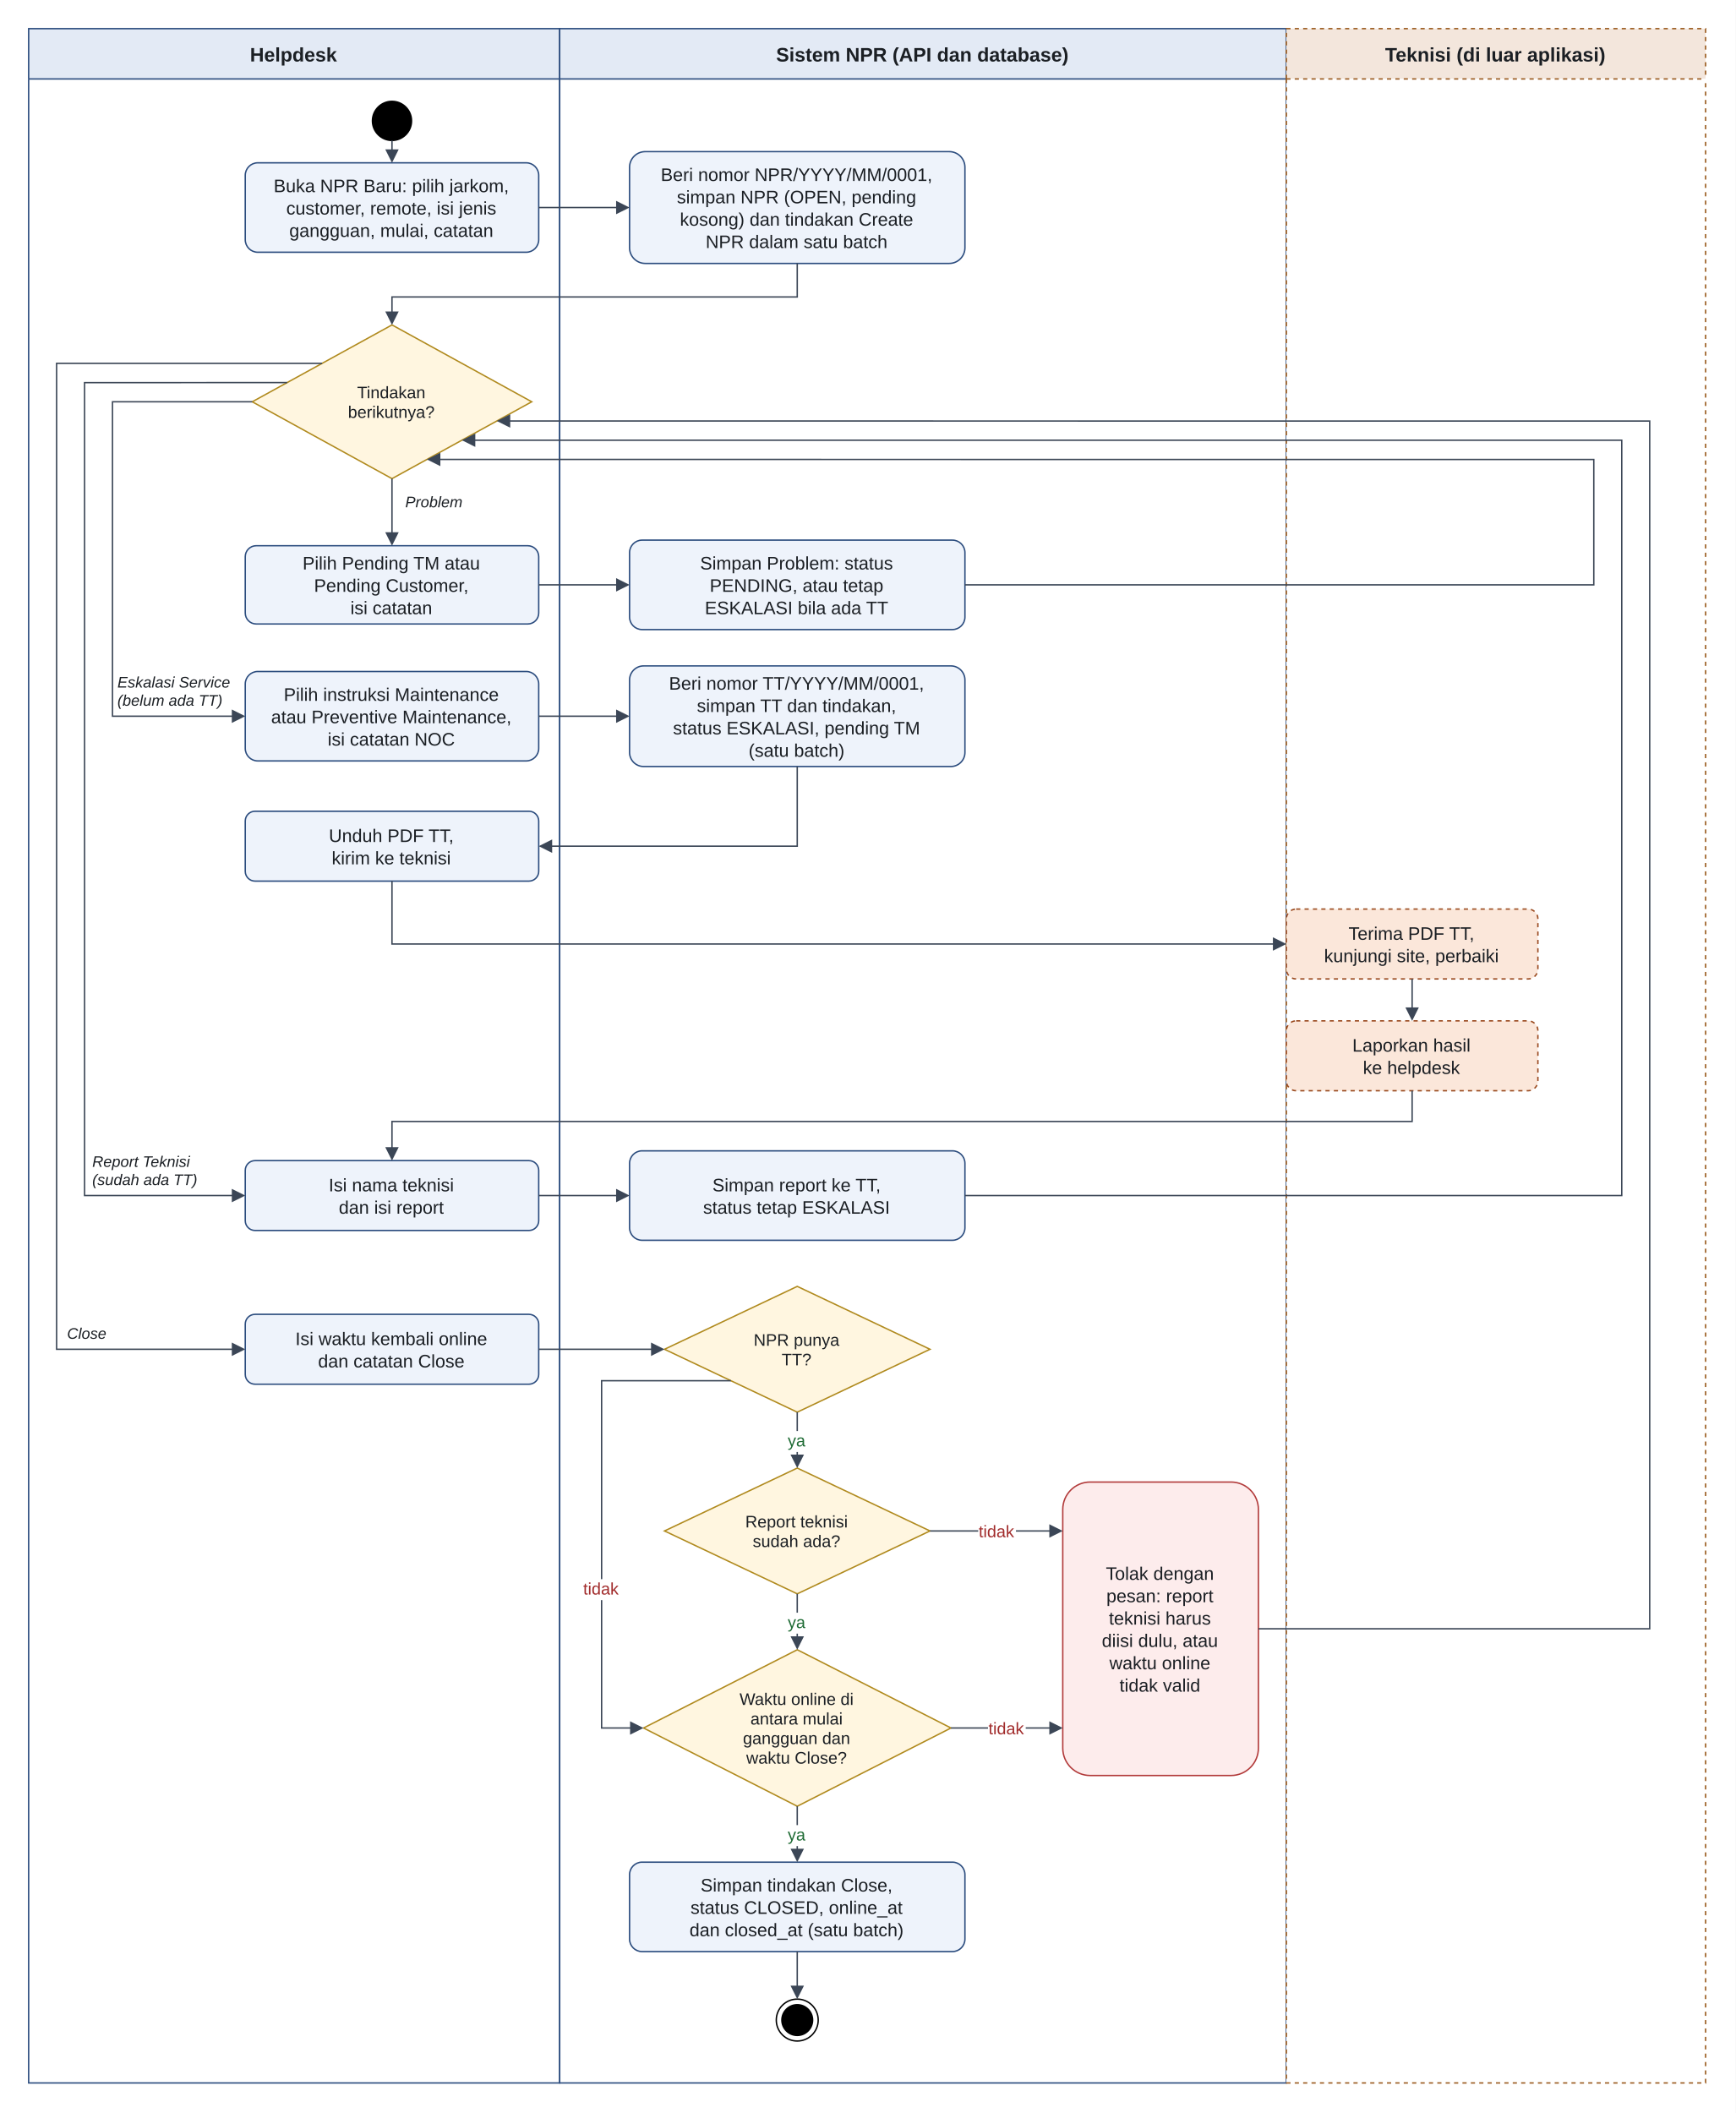
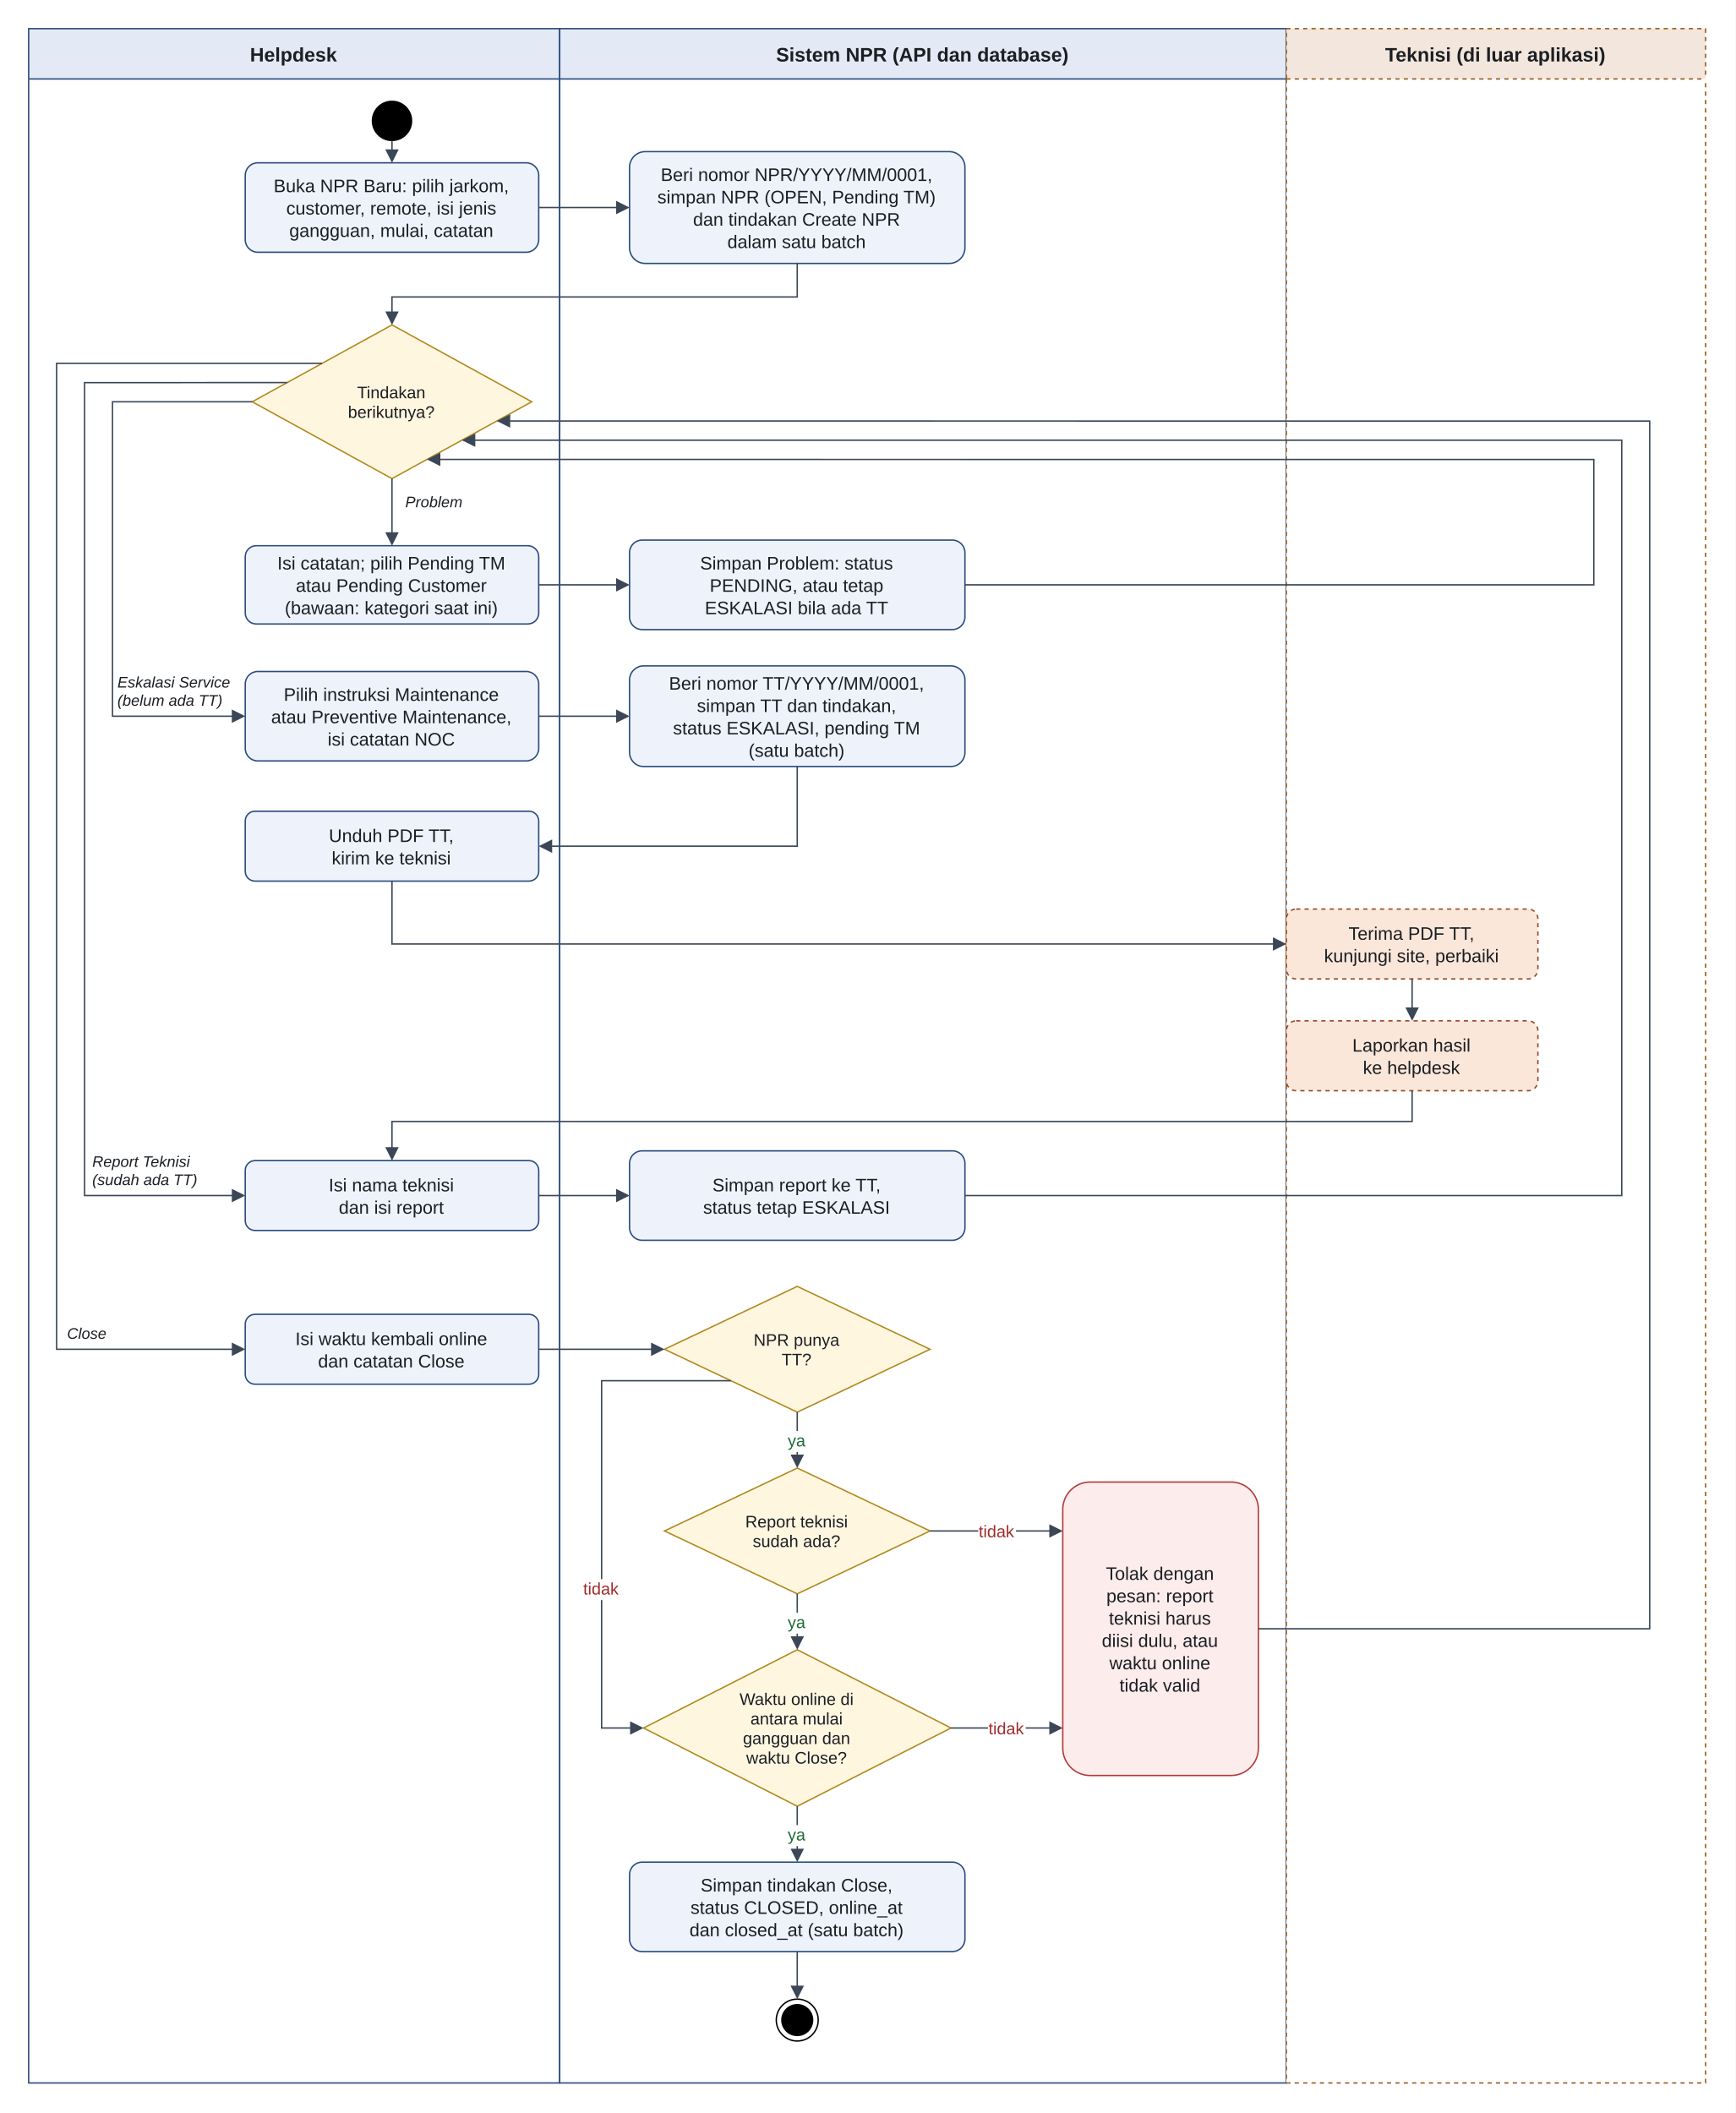
<svg xmlns="http://www.w3.org/2000/svg" style="background: #ffffff; background-color: #ffffff; color-scheme: light;" version="1.1" width="1242px" height="1512px" viewBox="0 0 1242 1512">
  <defs />
  <rect fill="#ffffff" width="100%" height="100%" x="0" y="0" style="fill: rgb(255, 255, 255);" />
  <g>
    <g data-cell-id="0">
      <g data-cell-id="1">
        <g data-cell-id="lajur_H">
          <g transform="translate(0.5,0.5)">
            <path d="M 20 56 L 20 20 L 400 20 L 400 56" fill="#e3eaf5" stroke="#2b4c7e" stroke-miterlimit="10" pointer-events="all" style="fill: rgb(227, 234, 245); stroke: rgb(43, 76, 126);" />
            <path d="M 20 56 L 20 1490 L 400 1490 L 400 56" fill="#ffffff" stroke="#2b4c7e" stroke-miterlimit="10" pointer-events="all" style="fill: rgb(255, 255, 255); stroke: rgb(43, 76, 126);" />
            <path d="M 20 56 L 400 56" fill="none" stroke="#2b4c7e" stroke-miterlimit="10" pointer-events="all" style="stroke: rgb(43, 76, 126);" />
          </g>
          <g>
            <g fill="#1B1F24" font-family="Arial" font-weight="bold" text-anchor="middle" font-size="14px" style="fill: rgb(27, 31, 36);">
              <text x="210" y="44">Helpdesk</text>
            </g>
          </g>
        </g>
        <g data-cell-id="lajur_S">
          <g transform="translate(0.5,0.5)">
            <path d="M 400 56 L 400 20 L 920 20 L 920 56" fill="#e3eaf5" stroke="#2b4c7e" stroke-miterlimit="10" pointer-events="all" style="fill: rgb(227, 234, 245); stroke: rgb(43, 76, 126);" />
            <path d="M 400 56 L 400 1490 L 920 1490 L 920 56" fill="#ffffff" stroke="#2b4c7e" stroke-miterlimit="10" pointer-events="all" style="fill: rgb(255, 255, 255); stroke: rgb(43, 76, 126);" />
            <path d="M 400 56 L 920 56" fill="none" stroke="#2b4c7e" stroke-miterlimit="10" pointer-events="all" style="stroke: rgb(43, 76, 126);" />
          </g>
          <g>
            <g fill="#1B1F24" font-family="Arial" font-weight="bold" text-anchor="middle" font-size="14px" style="fill: rgb(27, 31, 36);">
              <text x="660" y="44">Sistem NPR (API dan database)</text>
            </g>
          </g>
        </g>
        <g data-cell-id="lajur_T">
          <g transform="translate(0.5,0.5)">
            <path d="M 920 56 L 920 20 L 1220 20 L 1220 56" fill="#f3e6dc" stroke="#9a5b1f" stroke-miterlimit="10" stroke-dasharray="3 3" pointer-events="all" style="fill: rgb(243, 230, 220); stroke: rgb(154, 91, 31);" />
            <path d="M 920 56 L 920 1490 L 1220 1490 L 1220 56" fill="#ffffff" stroke="#9a5b1f" stroke-miterlimit="10" stroke-dasharray="3 3" pointer-events="all" style="fill: rgb(255, 255, 255); stroke: rgb(154, 91, 31);" />
            <path d="M 920 56 L 1220 56" fill="none" stroke="#9a5b1f" stroke-miterlimit="10" stroke-dasharray="3 3" pointer-events="all" style="stroke: rgb(154, 91, 31);" />
          </g>
          <g>
            <g fill="#1B1F24" font-family="Arial" font-weight="bold" text-anchor="middle" font-size="14px" style="fill: rgb(27, 31, 36);">
              <text x="1070" y="44">Teknisi (di luar aplikasi)</text>
            </g>
          </g>
        </g>
        <g data-cell-id="mulai">
          <g transform="translate(0.5,0.5)">
            <ellipse cx="280" cy="86" rx="14" ry="14" fill="#000000" stroke="#000000" pointer-events="all" style="fill: rgb(0, 0, 0); stroke: rgb(0, 0, 0);" />
          </g>
        </g>
        <g data-cell-id="h1">
          <g transform="translate(0.5,0.5)">
            <rect x="175" y="116" width="210" height="64" rx="8.96" ry="8.96" fill="#eef3fb" stroke="#2b4c7e" pointer-events="all" style="fill: rgb(238, 243, 251); stroke: rgb(43, 76, 126);" />
          </g>
          <g>
            <g fill="#1B1F24" font-family="Arial" text-anchor="middle" font-size="13px" style="fill: rgb(27, 31, 36);">
              <text x="280" y="137.5">Buka NPR Baru: pilih jarkom,</text>
              <text x="280" y="153.5">customer, remote, isi jenis</text>
              <text x="280" y="169.5">gangguan, mulai, catatan</text>
            </g>
          </g>
        </g>
        <g data-cell-id="s1">
          <g transform="translate(0.5,0.5)">
            <rect x="450" y="108" width="240" height="80" rx="11.2" ry="11.2" fill="#eef3fb" stroke="#2b4c7e" pointer-events="all" style="fill: rgb(238, 243, 251); stroke: rgb(43, 76, 126);" />
          </g>
          <g>
            <g fill="#1B1F24" font-family="Arial" text-anchor="middle" font-size="13px" style="fill: rgb(27, 31, 36);">
              <text x="570" y="129.5">Beri nomor NPR/YYYY/MM/0001,</text>
-               <text x="570" y="145.5">simpan NPR (OPEN, pending</text>
-               <text x="570" y="161.5">kosong) dan tindakan Create</text>
-               <text x="570" y="177.5">NPR dalam satu batch</text>
+               <text x="570" y="145.5">simpan NPR (OPEN, Pending TM)</text>
+               <text x="570" y="161.5">dan tindakan Create NPR</text>
+               <text x="570" y="177.5">dalam satu batch</text>
            </g>
          </g>
        </g>
        <g data-cell-id="h2">
          <g transform="translate(0.5,0.5)">
            <path d="M 280 232 L 380 287 L 280 342 L 180 287 Z" fill="#fff6e0" stroke="#b08a1e" stroke-miterlimit="10" pointer-events="all" style="fill: rgb(255, 246, 224); stroke: rgb(176, 138, 30);" />
          </g>
          <g>
            <g fill="#1B1F24" font-family="Arial" text-anchor="middle" font-size="12px" style="fill: rgb(27, 31, 36);">
              <text x="280" y="285">Tindakan</text>
              <text x="280" y="299">berikutnya?</text>
            </g>
          </g>
        </g>
        <g data-cell-id="h3">
          <g transform="translate(0.5,0.5)">
            <rect x="175" y="390" width="210" height="56" rx="7.84" ry="7.84" fill="#eef3fb" stroke="#2b4c7e" pointer-events="all" style="fill: rgb(238, 243, 251); stroke: rgb(43, 76, 126);" />
          </g>
          <g>
            <g fill="#1B1F24" font-family="Arial" text-anchor="middle" font-size="13px" style="fill: rgb(27, 31, 36);">
-               <text x="280" y="407.5">Pilih Pending TM atau</text>
-               <text x="280" y="423.5">Pending Customer,</text>
-               <text x="280" y="439.5">isi catatan</text>
+               <text x="280" y="407.5">Isi catatan; pilih Pending TM</text>
+               <text x="280" y="423.5">atau Pending Customer</text>
+               <text x="280" y="439.5">(bawaan: kategori saat ini)</text>
            </g>
          </g>
        </g>
        <g data-cell-id="s2">
          <g transform="translate(0.5,0.5)">
            <rect x="450" y="386" width="240" height="64" rx="8.96" ry="8.96" fill="#eef3fb" stroke="#2b4c7e" pointer-events="all" style="fill: rgb(238, 243, 251); stroke: rgb(43, 76, 126);" />
          </g>
          <g>
            <g fill="#1B1F24" font-family="Arial" text-anchor="middle" font-size="13px" style="fill: rgb(27, 31, 36);">
              <text x="570" y="407.5">Simpan Problem: status</text>
              <text x="570" y="423.5">PENDING, atau tetap</text>
              <text x="570" y="439.5">ESKALASI bila ada TT</text>
            </g>
          </g>
        </g>
        <g data-cell-id="h4">
          <g transform="translate(0.5,0.5)">
            <rect x="175" y="480" width="210" height="64" rx="8.96" ry="8.96" fill="#eef3fb" stroke="#2b4c7e" pointer-events="all" style="fill: rgb(238, 243, 251); stroke: rgb(43, 76, 126);" />
          </g>
          <g>
            <g fill="#1B1F24" font-family="Arial" text-anchor="middle" font-size="13px" style="fill: rgb(27, 31, 36);">
              <text x="280" y="501.5">Pilih instruksi Maintenance</text>
              <text x="280" y="517.5">atau Preventive Maintenance,</text>
              <text x="280" y="533.5">isi catatan NOC</text>
            </g>
          </g>
        </g>
        <g data-cell-id="s3">
          <g transform="translate(0.5,0.5)">
            <rect x="450" y="476" width="240" height="72" rx="10.08" ry="10.08" fill="#eef3fb" stroke="#2b4c7e" pointer-events="all" style="fill: rgb(238, 243, 251); stroke: rgb(43, 76, 126);" />
          </g>
          <g>
            <g fill="#1B1F24" font-family="Arial" text-anchor="middle" font-size="13px" style="fill: rgb(27, 31, 36);">
              <text x="570" y="493.5">Beri nomor TT/YYYY/MM/0001,</text>
              <text x="570" y="509.5">simpan TT dan tindakan,</text>
              <text x="570" y="525.5">status ESKALASI, pending TM</text>
              <text x="570" y="541.5">(satu batch)</text>
            </g>
          </g>
        </g>
        <g data-cell-id="h5">
          <g transform="translate(0.5,0.5)">
            <rect x="175" y="580" width="210" height="50" rx="7" ry="7" fill="#eef3fb" stroke="#2b4c7e" pointer-events="all" style="fill: rgb(238, 243, 251); stroke: rgb(43, 76, 126);" />
          </g>
          <g>
            <g fill="#1B1F24" font-family="Arial" text-anchor="middle" font-size="13px" style="fill: rgb(27, 31, 36);">
              <text x="280" y="602.5">Unduh PDF TT,</text>
              <text x="280" y="618.5">kirim ke teknisi</text>
            </g>
          </g>
        </g>
        <g data-cell-id="t1">
          <g transform="translate(0.5,0.5)">
            <rect x="920" y="650" width="180" height="50" rx="7" ry="7" fill="#fbe7da" stroke="#9a4a1f" stroke-dasharray="3 3" pointer-events="all" style="fill: rgb(251, 231, 218); stroke: rgb(154, 74, 31);" />
          </g>
          <g>
            <g fill="#1B1F24" font-family="Arial" text-anchor="middle" font-size="13px" style="fill: rgb(27, 31, 36);">
              <text x="1010" y="672.5">Terima PDF TT,</text>
              <text x="1010" y="688.5">kunjungi site, perbaiki</text>
            </g>
          </g>
        </g>
        <g data-cell-id="t2">
          <g transform="translate(0.5,0.5)">
            <rect x="920" y="730" width="180" height="50" rx="7" ry="7" fill="#fbe7da" stroke="#9a4a1f" stroke-dasharray="3 3" pointer-events="all" style="fill: rgb(251, 231, 218); stroke: rgb(154, 74, 31);" />
          </g>
          <g>
            <g fill="#1B1F24" font-family="Arial" text-anchor="middle" font-size="13px" style="fill: rgb(27, 31, 36);">
              <text x="1010" y="752.5">Laporkan hasil</text>
              <text x="1010" y="768.5">ke helpdesk</text>
            </g>
          </g>
        </g>
        <g data-cell-id="h6">
          <g transform="translate(0.5,0.5)">
            <rect x="175" y="830" width="210" height="50" rx="7" ry="7" fill="#eef3fb" stroke="#2b4c7e" pointer-events="all" style="fill: rgb(238, 243, 251); stroke: rgb(43, 76, 126);" />
          </g>
          <g>
            <g fill="#1B1F24" font-family="Arial" text-anchor="middle" font-size="13px" style="fill: rgb(27, 31, 36);">
              <text x="280" y="852.5">Isi nama teknisi</text>
              <text x="280" y="868.5">dan isi report</text>
            </g>
          </g>
        </g>
        <g data-cell-id="s4">
          <g transform="translate(0.5,0.5)">
            <rect x="450" y="823" width="240" height="64" rx="8.96" ry="8.96" fill="#eef3fb" stroke="#2b4c7e" pointer-events="all" style="fill: rgb(238, 243, 251); stroke: rgb(43, 76, 126);" />
          </g>
          <g>
            <g fill="#1B1F24" font-family="Arial" text-anchor="middle" font-size="13px" style="fill: rgb(27, 31, 36);">
              <text x="570" y="852.5">Simpan report ke TT,</text>
              <text x="570" y="868.5">status tetap ESKALASI</text>
            </g>
          </g>
        </g>
        <g data-cell-id="h7">
          <g transform="translate(0.5,0.5)">
            <rect x="175" y="940" width="210" height="50" rx="7" ry="7" fill="#eef3fb" stroke="#2b4c7e" pointer-events="all" style="fill: rgb(238, 243, 251); stroke: rgb(43, 76, 126);" />
          </g>
          <g>
            <g fill="#1B1F24" font-family="Arial" text-anchor="middle" font-size="13px" style="fill: rgb(27, 31, 36);">
              <text x="280" y="962.5">Isi waktu kembali online</text>
              <text x="280" y="978.5">dan catatan Close</text>
            </g>
          </g>
        </g>
        <g data-cell-id="s5">
          <g transform="translate(0.5,0.5)">
            <path d="M 570 920 L 665 965 L 570 1010 L 475 965 Z" fill="#fff6e0" stroke="#b08a1e" stroke-miterlimit="10" pointer-events="all" style="fill: rgb(255, 246, 224); stroke: rgb(176, 138, 30);" />
          </g>
          <g>
            <g fill="#1B1F24" font-family="Arial" text-anchor="middle" font-size="12px" style="fill: rgb(27, 31, 36);">
              <text x="570" y="963">NPR punya</text>
              <text x="570" y="977">TT?</text>
            </g>
          </g>
        </g>
        <g data-cell-id="s6">
          <g transform="translate(0.5,0.5)">
            <path d="M 570 1050 L 665 1095 L 570 1140 L 475 1095 Z" fill="#fff6e0" stroke="#b08a1e" stroke-miterlimit="10" pointer-events="all" style="fill: rgb(255, 246, 224); stroke: rgb(176, 138, 30);" />
          </g>
          <g>
            <g fill="#1B1F24" font-family="Arial" text-anchor="middle" font-size="12px" style="fill: rgb(27, 31, 36);">
              <text x="570" y="1093">Report teknisi</text>
              <text x="570" y="1107">sudah ada?</text>
            </g>
          </g>
        </g>
        <g data-cell-id="s8">
          <g transform="translate(0.5,0.5)">
            <path d="M 570 1180 L 680 1236 L 570 1292 L 460 1236 Z" fill="#fff6e0" stroke="#b08a1e" stroke-miterlimit="10" pointer-events="all" style="fill: rgb(255, 246, 224); stroke: rgb(176, 138, 30);" />
          </g>
          <g>
            <g fill="#1B1F24" font-family="Arial" text-anchor="middle" font-size="12px" style="fill: rgb(27, 31, 36);">
              <text x="570" y="1220">Waktu online di</text>
              <text x="570" y="1234">antara mulai</text>
              <text x="570" y="1248">gangguan dan</text>
              <text x="570" y="1262">waktu Close?</text>
            </g>
          </g>
        </g>
        <g data-cell-id="sT">
          <g transform="translate(0.5,0.5)">
            <rect x="760" y="1060" width="140" height="210" rx="19.6" ry="19.6" fill="#fdecec" stroke="#b23b3b" pointer-events="all" style="fill: rgb(253, 236, 236); stroke: rgb(178, 59, 59);" />
          </g>
          <g>
            <g fill="#1B1F24" font-family="Arial" text-anchor="middle" font-size="13px" style="fill: rgb(27, 31, 36);">
              <text x="830" y="1130.5">Tolak dengan</text>
              <text x="830" y="1146.5">pesan: report</text>
              <text x="830" y="1162.5">teknisi harus</text>
              <text x="830" y="1178.5">diisi dulu, atau</text>
              <text x="830" y="1194.5">waktu online</text>
              <text x="830" y="1210.5">tidak valid</text>
            </g>
          </g>
        </g>
        <g data-cell-id="s10">
          <g transform="translate(0.5,0.5)">
            <rect x="450" y="1332" width="240" height="64" rx="8.96" ry="8.96" fill="#eef3fb" stroke="#2b4c7e" pointer-events="all" style="fill: rgb(238, 243, 251); stroke: rgb(43, 76, 126);" />
          </g>
          <g>
            <g fill="#1B1F24" font-family="Arial" text-anchor="middle" font-size="13px" style="fill: rgb(27, 31, 36);">
              <text x="570" y="1353.5">Simpan tindakan Close,</text>
              <text x="570" y="1369.5">status CLOSED, online_at</text>
              <text x="570" y="1385.5">dan closed_at (satu batch)</text>
            </g>
          </g>
        </g>
        <g data-cell-id="selesai">
          <g transform="translate(0.5,0.5)">
            <ellipse cx="570" cy="1445" rx="11" ry="11" fill="#000000" stroke="#000000" pointer-events="all" style="fill: rgb(0, 0, 0); stroke: rgb(0, 0, 0);" />
            <ellipse cx="570" cy="1445" rx="15" ry="15" fill="none" stroke="#000000" pointer-events="all" style="stroke: rgb(0, 0, 0);" />
          </g>
        </g>
        <g data-cell-id="f0">
          <g transform="translate(0.5,0.5)">
            <path d="M 280 100 L 280 106.88" fill="none" stroke="#3b4656" stroke-miterlimit="10" pointer-events="stroke" style="stroke: rgb(59, 70, 86);" />
            <path d="M 280 114.88 L 276 106.88 L 284 106.88 Z" fill="#3b4656" stroke="#3b4656" stroke-miterlimit="10" pointer-events="all" style="fill: rgb(59, 70, 86); stroke: rgb(59, 70, 86);" />
          </g>
        </g>
        <g data-cell-id="f1">
          <g transform="translate(0.5,0.5)">
            <path d="M 385 148 L 440.88 148" fill="none" stroke="#3b4656" stroke-miterlimit="10" pointer-events="stroke" style="stroke: rgb(59, 70, 86);" />
            <path d="M 448.88 148 L 440.88 152 L 440.88 144 Z" fill="#3b4656" stroke="#3b4656" stroke-miterlimit="10" pointer-events="all" style="fill: rgb(59, 70, 86); stroke: rgb(59, 70, 86);" />
          </g>
        </g>
        <g data-cell-id="f2">
          <g transform="translate(0.5,0.5)">
            <path d="M 570 188 L 570 212 L 280 212 L 280 222.88" fill="none" stroke="#3b4656" stroke-miterlimit="10" pointer-events="stroke" style="stroke: rgb(59, 70, 86);" />
            <path d="M 280 230.88 L 276 222.88 L 284 222.88 Z" fill="#3b4656" stroke="#3b4656" stroke-miterlimit="10" pointer-events="all" style="fill: rgb(59, 70, 86); stroke: rgb(59, 70, 86);" />
          </g>
        </g>
        <g data-cell-id="c1">
          <g transform="translate(0.5,0.5)">
            <path d="M 280 342 L 280 380.88" fill="none" stroke="#3b4656" stroke-miterlimit="10" pointer-events="stroke" style="stroke: rgb(59, 70, 86);" />
            <path d="M 280 388.88 L 276 380.88 L 284 380.88 Z" fill="#3b4656" stroke="#3b4656" stroke-miterlimit="10" pointer-events="all" style="fill: rgb(59, 70, 86); stroke: rgb(59, 70, 86);" />
          </g>
        </g>
        <g data-cell-id="c2">
          <g transform="translate(0.5,0.5)">
            <path d="M 180 287 L 80 287 L 80 512 L 165.88 512" fill="none" stroke="#3b4656" stroke-miterlimit="10" pointer-events="stroke" style="stroke: rgb(59, 70, 86);" />
            <path d="M 173.88 512 L 165.88 516 L 165.88 508 Z" fill="#3b4656" stroke="#3b4656" stroke-miterlimit="10" pointer-events="all" style="fill: rgb(59, 70, 86); stroke: rgb(59, 70, 86);" />
          </g>
        </g>
        <g data-cell-id="c3">
          <g transform="translate(0.5,0.5)">
            <path d="M 205 273.25 L 60 273.3 L 60 855 L 165.88 855" fill="none" stroke="#3b4656" stroke-miterlimit="10" pointer-events="stroke" style="stroke: rgb(59, 70, 86);" />
            <path d="M 173.88 855 L 165.88 859 L 165.88 851 Z" fill="#3b4656" stroke="#3b4656" stroke-miterlimit="10" pointer-events="all" style="fill: rgb(59, 70, 86); stroke: rgb(59, 70, 86);" />
          </g>
        </g>
        <g data-cell-id="c4">
          <g transform="translate(0.5,0.5)">
            <path d="M 230 259.5 L 40 259.5 L 40 965 L 165.88 965" fill="none" stroke="#3b4656" stroke-miterlimit="10" pointer-events="stroke" style="stroke: rgb(59, 70, 86);" />
            <path d="M 173.88 965 L 165.88 969 L 165.88 961 Z" fill="#3b4656" stroke="#3b4656" stroke-miterlimit="10" pointer-events="all" style="fill: rgb(59, 70, 86); stroke: rgb(59, 70, 86);" />
          </g>
        </g>
        <g data-cell-id="l1">
          <g>
            <rect x="288" y="348" width="80" height="20" fill="none" stroke="none" pointer-events="all" />
          </g>
          <g>
            <g fill="#1B1F24" font-family="Arial" font-style="italic" text-anchor="start" font-size="11px" style="fill: rgb(27, 31, 36);">
              <text x="290" y="363">Problem</text>
            </g>
          </g>
        </g>
        <g data-cell-id="l2">
          <g>
            <rect x="82" y="478" width="94" height="32" fill="none" stroke="none" pointer-events="all" />
          </g>
          <g>
            <g fill="#1B1F24" font-family="Arial" font-style="italic" text-anchor="start" font-size="11px" style="fill: rgb(27, 31, 36);">
              <text x="84" y="492">Eskalasi Service</text>
              <text x="84" y="505">(belum ada TT)</text>
            </g>
          </g>
        </g>
        <g data-cell-id="l3">
          <g>
            <rect x="64" y="821" width="110" height="32" fill="none" stroke="none" pointer-events="all" />
          </g>
          <g>
            <g fill="#1B1F24" font-family="Arial" font-style="italic" text-anchor="start" font-size="11px" style="fill: rgb(27, 31, 36);">
              <text x="66" y="835">Report Teknisi</text>
              <text x="66" y="848">(sudah ada TT)</text>
            </g>
          </g>
        </g>
        <g data-cell-id="l4">
          <g>
            <rect x="46" y="943" width="110" height="20" fill="none" stroke="none" pointer-events="all" />
          </g>
          <g>
            <g fill="#1B1F24" font-family="Arial" font-style="italic" text-anchor="start" font-size="11px" style="fill: rgb(27, 31, 36);">
              <text x="48" y="958">Close</text>
            </g>
          </g>
        </g>
        <g data-cell-id="f3">
          <g transform="translate(0.5,0.5)">
            <path d="M 385 418 L 440.88 418" fill="none" stroke="#3b4656" stroke-miterlimit="10" pointer-events="stroke" style="stroke: rgb(59, 70, 86);" />
            <path d="M 448.88 418 L 440.88 422 L 440.88 414 Z" fill="#3b4656" stroke="#3b4656" stroke-miterlimit="10" pointer-events="all" style="fill: rgb(59, 70, 86); stroke: rgb(59, 70, 86);" />
          </g>
        </g>
        <g data-cell-id="k1">
          <g transform="translate(0.5,0.5)">
            <path d="M 690 418 L 1140 418 L 1140 328.3 L 314.12 328.25" fill="none" stroke="#3b4656" stroke-miterlimit="10" pointer-events="stroke" style="stroke: rgb(59, 70, 86);" />
            <path d="M 306.12 328.25 L 314.12 324.25 L 314.12 332.25 Z" fill="#3b4656" stroke="#3b4656" stroke-miterlimit="10" pointer-events="all" style="fill: rgb(59, 70, 86); stroke: rgb(59, 70, 86);" />
          </g>
        </g>
        <g data-cell-id="f4">
          <g transform="translate(0.5,0.5)">
            <path d="M 385 512 L 440.88 512" fill="none" stroke="#3b4656" stroke-miterlimit="10" pointer-events="stroke" style="stroke: rgb(59, 70, 86);" />
            <path d="M 448.88 512 L 440.88 516 L 440.88 508 Z" fill="#3b4656" stroke="#3b4656" stroke-miterlimit="10" pointer-events="all" style="fill: rgb(59, 70, 86); stroke: rgb(59, 70, 86);" />
          </g>
        </g>
        <g data-cell-id="f5">
          <g transform="translate(0.5,0.5)">
            <path d="M 570 548 L 570 605 L 394.12 605" fill="none" stroke="#3b4656" stroke-miterlimit="10" pointer-events="stroke" style="stroke: rgb(59, 70, 86);" />
            <path d="M 386.12 605 L 394.12 601 L 394.12 609 Z" fill="#3b4656" stroke="#3b4656" stroke-miterlimit="10" pointer-events="all" style="fill: rgb(59, 70, 86); stroke: rgb(59, 70, 86);" />
          </g>
        </g>
        <g data-cell-id="f6">
          <g transform="translate(0.5,0.5)">
            <path d="M 280 630 L 280 675 L 910.88 675" fill="none" stroke="#3b4656" stroke-miterlimit="10" pointer-events="stroke" style="stroke: rgb(59, 70, 86);" />
            <path d="M 918.88 675 L 910.88 679 L 910.88 671 Z" fill="#3b4656" stroke="#3b4656" stroke-miterlimit="10" pointer-events="all" style="fill: rgb(59, 70, 86); stroke: rgb(59, 70, 86);" />
          </g>
        </g>
        <g data-cell-id="f7">
          <g transform="translate(0.5,0.5)">
            <path d="M 1010 700 L 1010 720.88" fill="none" stroke="#3b4656" stroke-miterlimit="10" pointer-events="stroke" style="stroke: rgb(59, 70, 86);" />
            <path d="M 1010 728.88 L 1006 720.88 L 1014 720.88 Z" fill="#3b4656" stroke="#3b4656" stroke-miterlimit="10" pointer-events="all" style="fill: rgb(59, 70, 86); stroke: rgb(59, 70, 86);" />
          </g>
        </g>
        <g data-cell-id="f8">
          <g transform="translate(0.5,0.5)">
            <path d="M 1010 780 L 1010 802 L 280 802 L 280 820.88" fill="none" stroke="#3b4656" stroke-miterlimit="10" pointer-events="stroke" style="stroke: rgb(59, 70, 86);" />
            <path d="M 280 828.88 L 276 820.88 L 284 820.88 Z" fill="#3b4656" stroke="#3b4656" stroke-miterlimit="10" pointer-events="all" style="fill: rgb(59, 70, 86); stroke: rgb(59, 70, 86);" />
          </g>
        </g>
        <g data-cell-id="f9">
          <g transform="translate(0.5,0.5)">
            <path d="M 385 855 L 440.88 855" fill="none" stroke="#3b4656" stroke-miterlimit="10" pointer-events="stroke" style="stroke: rgb(59, 70, 86);" />
            <path d="M 448.88 855 L 440.88 859 L 440.88 851 Z" fill="#3b4656" stroke="#3b4656" stroke-miterlimit="10" pointer-events="all" style="fill: rgb(59, 70, 86); stroke: rgb(59, 70, 86);" />
          </g>
        </g>
        <g data-cell-id="k2">
          <g transform="translate(0.5,0.5)">
            <path d="M 690 855 L 1160 855 L 1160 314.5 L 339.12 314.5" fill="none" stroke="#3b4656" stroke-miterlimit="10" pointer-events="stroke" style="stroke: rgb(59, 70, 86);" />
            <path d="M 331.12 314.5 L 339.12 310.5 L 339.12 318.5 Z" fill="#3b4656" stroke="#3b4656" stroke-miterlimit="10" pointer-events="all" style="fill: rgb(59, 70, 86); stroke: rgb(59, 70, 86);" />
          </g>
        </g>
        <g data-cell-id="f10">
          <g transform="translate(0.5,0.5)">
            <path d="M 385 965 L 465.88 965" fill="none" stroke="#3b4656" stroke-miterlimit="10" pointer-events="stroke" style="stroke: rgb(59, 70, 86);" />
            <path d="M 473.88 965 L 465.88 969 L 465.88 961 Z" fill="#3b4656" stroke="#3b4656" stroke-miterlimit="10" pointer-events="all" style="fill: rgb(59, 70, 86); stroke: rgb(59, 70, 86);" />
          </g>
        </g>
        <g data-cell-id="f11">
          <g transform="translate(0.5,0.5)">
            <path d="M 570 1010 L 570 1040.88" fill="none" stroke="#3b4656" stroke-miterlimit="10" pointer-events="stroke" style="stroke: rgb(59, 70, 86);" />
            <path d="M 570 1048.88 L 566 1040.88 L 574 1040.88 Z" fill="#3b4656" stroke="#3b4656" stroke-miterlimit="10" pointer-events="all" style="fill: rgb(59, 70, 86); stroke: rgb(59, 70, 86);" />
          </g>
          <g>
            <g fill="#1E6B34" font-family="Arial" text-anchor="middle" font-size="12px" style="fill: rgb(30, 107, 52);">
              <rect fill="#ffffff" stroke="none" x="563" y="1024" width="15" height="15" stroke-width="0" style="fill: rgb(255, 255, 255);" />
              <text x="570" y="1035">ya</text>
            </g>
          </g>
        </g>
        <g data-cell-id="f12">
          <g transform="translate(0.5,0.5)">
            <path d="M 522.5 987.5 L 430 987.5 L 430 1236 L 450.88 1236" fill="none" stroke="#3b4656" stroke-miterlimit="10" pointer-events="stroke" style="stroke: rgb(59, 70, 86);" />
            <path d="M 458.88 1236 L 450.88 1240 L 450.88 1232 Z" fill="#3b4656" stroke="#3b4656" stroke-miterlimit="10" pointer-events="all" style="fill: rgb(59, 70, 86); stroke: rgb(59, 70, 86);" />
          </g>
          <g>
            <g fill="#A12B2B" font-family="Arial" text-anchor="middle" font-size="12px" style="fill: rgb(161, 43, 43);">
              <rect fill="#ffffff" stroke="none" x="417" y="1130" width="27" height="15" stroke-width="0" style="fill: rgb(255, 255, 255);" />
              <text x="430" y="1141">tidak</text>
            </g>
          </g>
        </g>
        <g data-cell-id="f13">
          <g transform="translate(0.5,0.5)">
            <path d="M 570 1140 L 570 1170.88" fill="none" stroke="#3b4656" stroke-miterlimit="10" pointer-events="stroke" style="stroke: rgb(59, 70, 86);" />
            <path d="M 570 1178.88 L 566 1170.88 L 574 1170.88 Z" fill="#3b4656" stroke="#3b4656" stroke-miterlimit="10" pointer-events="all" style="fill: rgb(59, 70, 86); stroke: rgb(59, 70, 86);" />
          </g>
          <g>
            <g fill="#1E6B34" font-family="Arial" text-anchor="middle" font-size="12px" style="fill: rgb(30, 107, 52);">
              <rect fill="#ffffff" stroke="none" x="563" y="1154" width="15" height="15" stroke-width="0" style="fill: rgb(255, 255, 255);" />
              <text x="570" y="1165">ya</text>
            </g>
          </g>
        </g>
        <g data-cell-id="f14">
          <g transform="translate(0.5,0.5)">
            <path d="M 665 1095 L 750.88 1095.01" fill="none" stroke="#3b4656" stroke-miterlimit="10" pointer-events="stroke" style="stroke: rgb(59, 70, 86);" />
            <path d="M 758.88 1095.01 L 750.88 1099.01 L 750.88 1091.01 Z" fill="#3b4656" stroke="#3b4656" stroke-miterlimit="10" pointer-events="all" style="fill: rgb(59, 70, 86); stroke: rgb(59, 70, 86);" />
          </g>
          <g>
            <g fill="#A12B2B" font-family="Arial" text-anchor="middle" font-size="12px" style="fill: rgb(161, 43, 43);">
              <rect fill="#ffffff" stroke="none" x="700" y="1089" width="27" height="15" stroke-width="0" style="fill: rgb(255, 255, 255);" />
              <text x="713" y="1100">tidak</text>
            </g>
          </g>
        </g>
        <g data-cell-id="f15">
          <g transform="translate(0.5,0.5)">
            <path d="M 680 1236 L 750.88 1236" fill="none" stroke="#3b4656" stroke-miterlimit="10" pointer-events="stroke" style="stroke: rgb(59, 70, 86);" />
            <path d="M 758.88 1236 L 750.88 1240 L 750.88 1232 Z" fill="#3b4656" stroke="#3b4656" stroke-miterlimit="10" pointer-events="all" style="fill: rgb(59, 70, 86); stroke: rgb(59, 70, 86);" />
          </g>
          <g>
            <g fill="#A12B2B" font-family="Arial" text-anchor="middle" font-size="12px" style="fill: rgb(161, 43, 43);">
              <rect fill="#ffffff" stroke="none" x="707" y="1230" width="27" height="15" stroke-width="0" style="fill: rgb(255, 255, 255);" />
              <text x="720" y="1241">tidak</text>
            </g>
          </g>
        </g>
        <g data-cell-id="f16">
          <g transform="translate(0.5,0.5)">
            <path d="M 570 1292 L 570 1322.88" fill="none" stroke="#3b4656" stroke-miterlimit="10" pointer-events="stroke" style="stroke: rgb(59, 70, 86);" />
            <path d="M 570 1330.88 L 566 1322.88 L 574 1322.88 Z" fill="#3b4656" stroke="#3b4656" stroke-miterlimit="10" pointer-events="all" style="fill: rgb(59, 70, 86); stroke: rgb(59, 70, 86);" />
          </g>
          <g>
            <g fill="#1E6B34" font-family="Arial" text-anchor="middle" font-size="12px" style="fill: rgb(30, 107, 52);">
              <rect fill="#ffffff" stroke="none" x="563" y="1306" width="15" height="15" stroke-width="0" style="fill: rgb(255, 255, 255);" />
              <text x="570" y="1317">ya</text>
            </g>
          </g>
        </g>
        <g data-cell-id="f17">
          <g transform="translate(0.5,0.5)">
            <path d="M 570 1396 L 570 1420.88" fill="none" stroke="#3b4656" stroke-miterlimit="10" pointer-events="stroke" style="stroke: rgb(59, 70, 86);" />
            <path d="M 570 1428.88 L 566 1420.88 L 574 1420.88 Z" fill="#3b4656" stroke="#3b4656" stroke-miterlimit="10" pointer-events="all" style="fill: rgb(59, 70, 86); stroke: rgb(59, 70, 86);" />
          </g>
        </g>
        <g data-cell-id="k3">
          <g transform="translate(0.5,0.5)">
            <path d="M 900 1165 L 1180 1165 L 1180 300.8 L 364.12 300.75" fill="none" stroke="#3b4656" stroke-miterlimit="10" pointer-events="stroke" style="stroke: rgb(59, 70, 86);" />
            <path d="M 356.12 300.75 L 364.12 296.75 L 364.12 304.75 Z" fill="#3b4656" stroke="#3b4656" stroke-miterlimit="10" pointer-events="all" style="fill: rgb(59, 70, 86); stroke: rgb(59, 70, 86);" />
          </g>
        </g>
      </g>
    </g>
  </g>
</svg>
